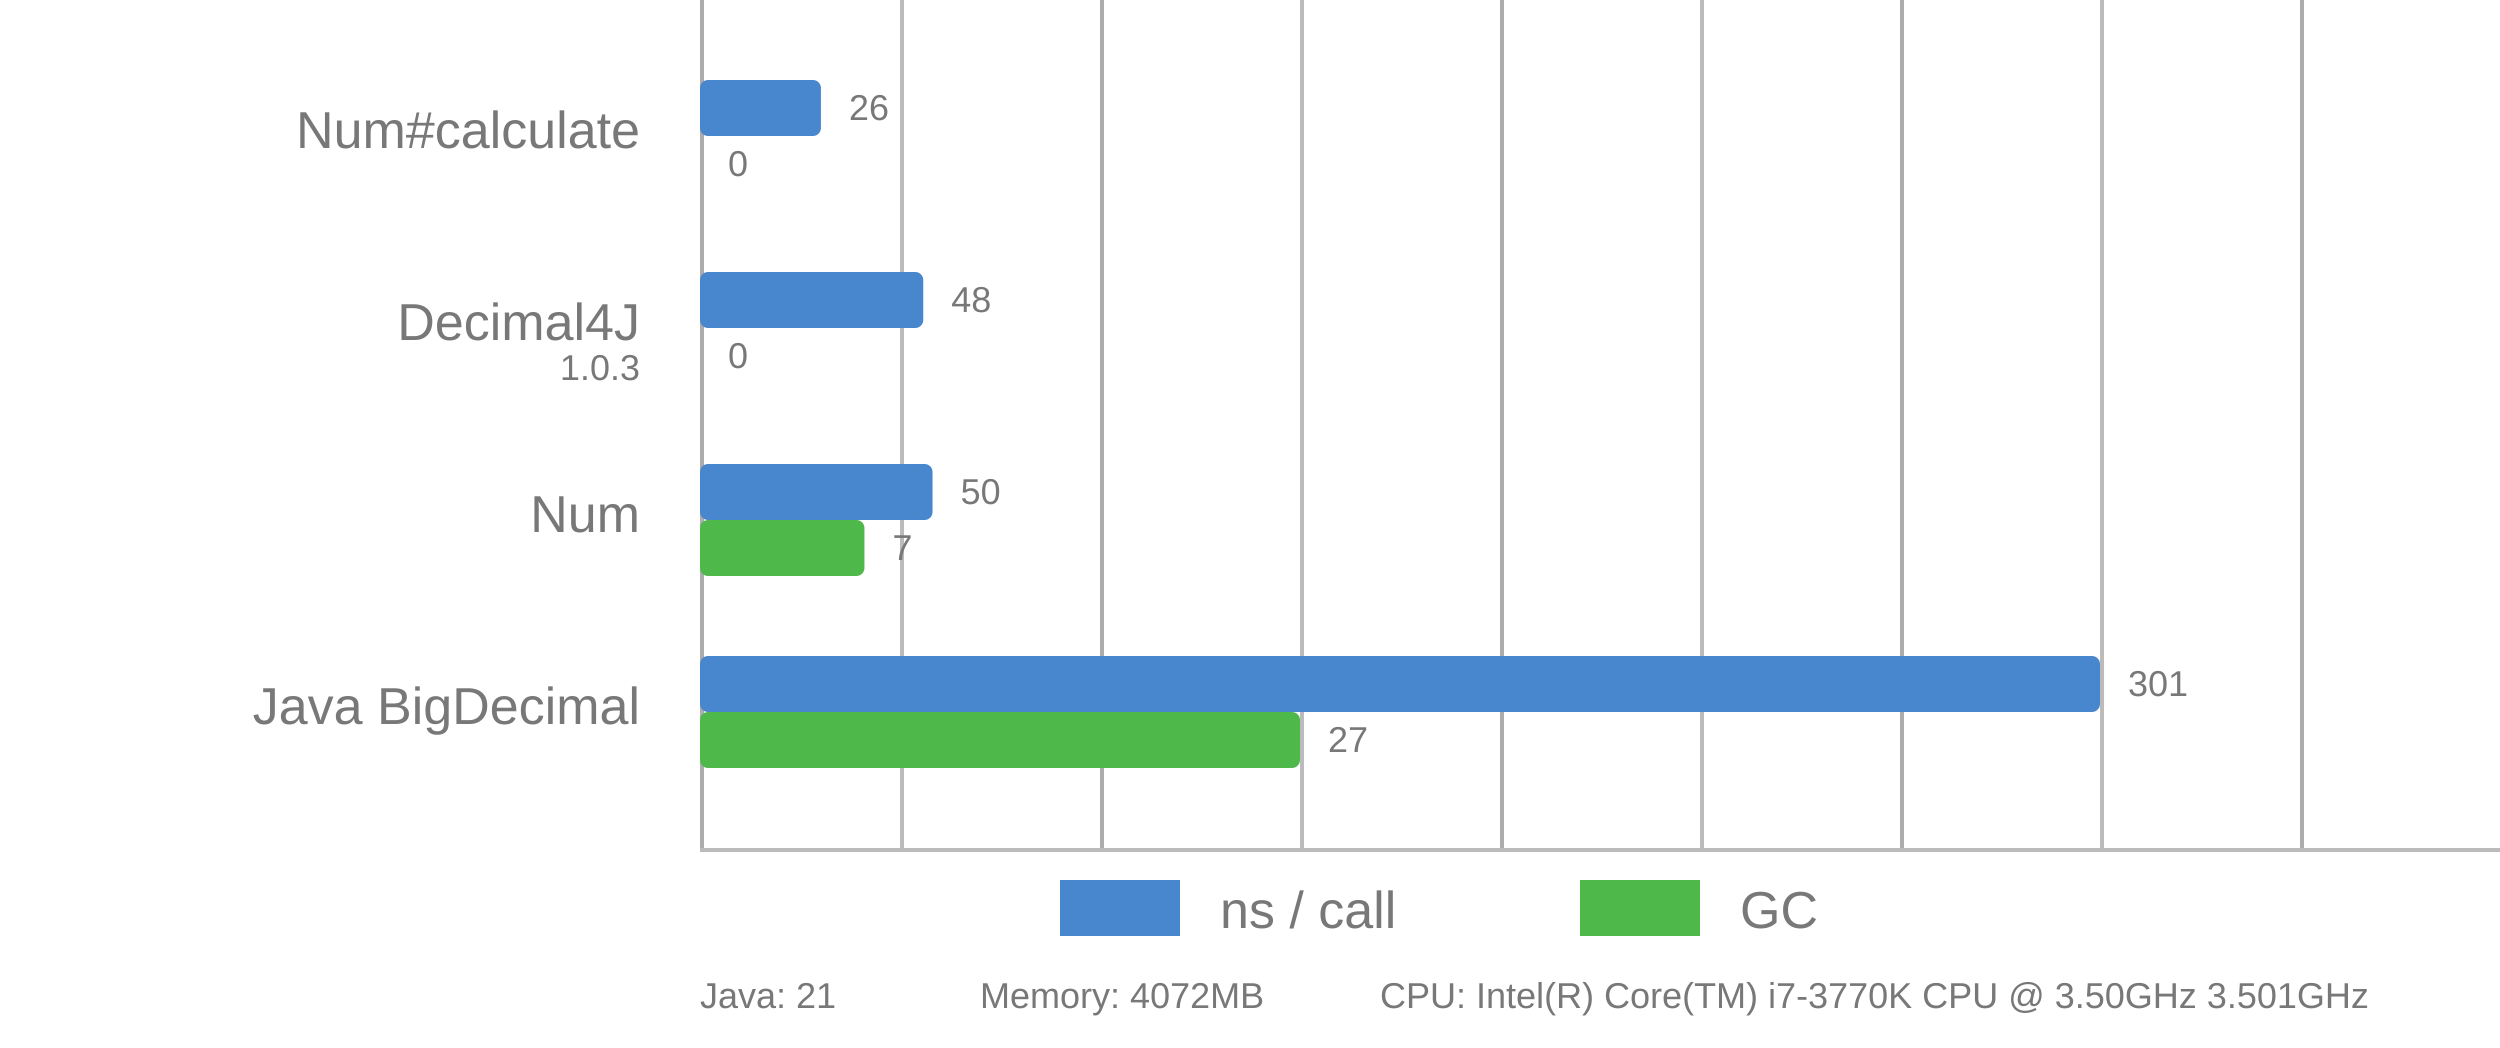
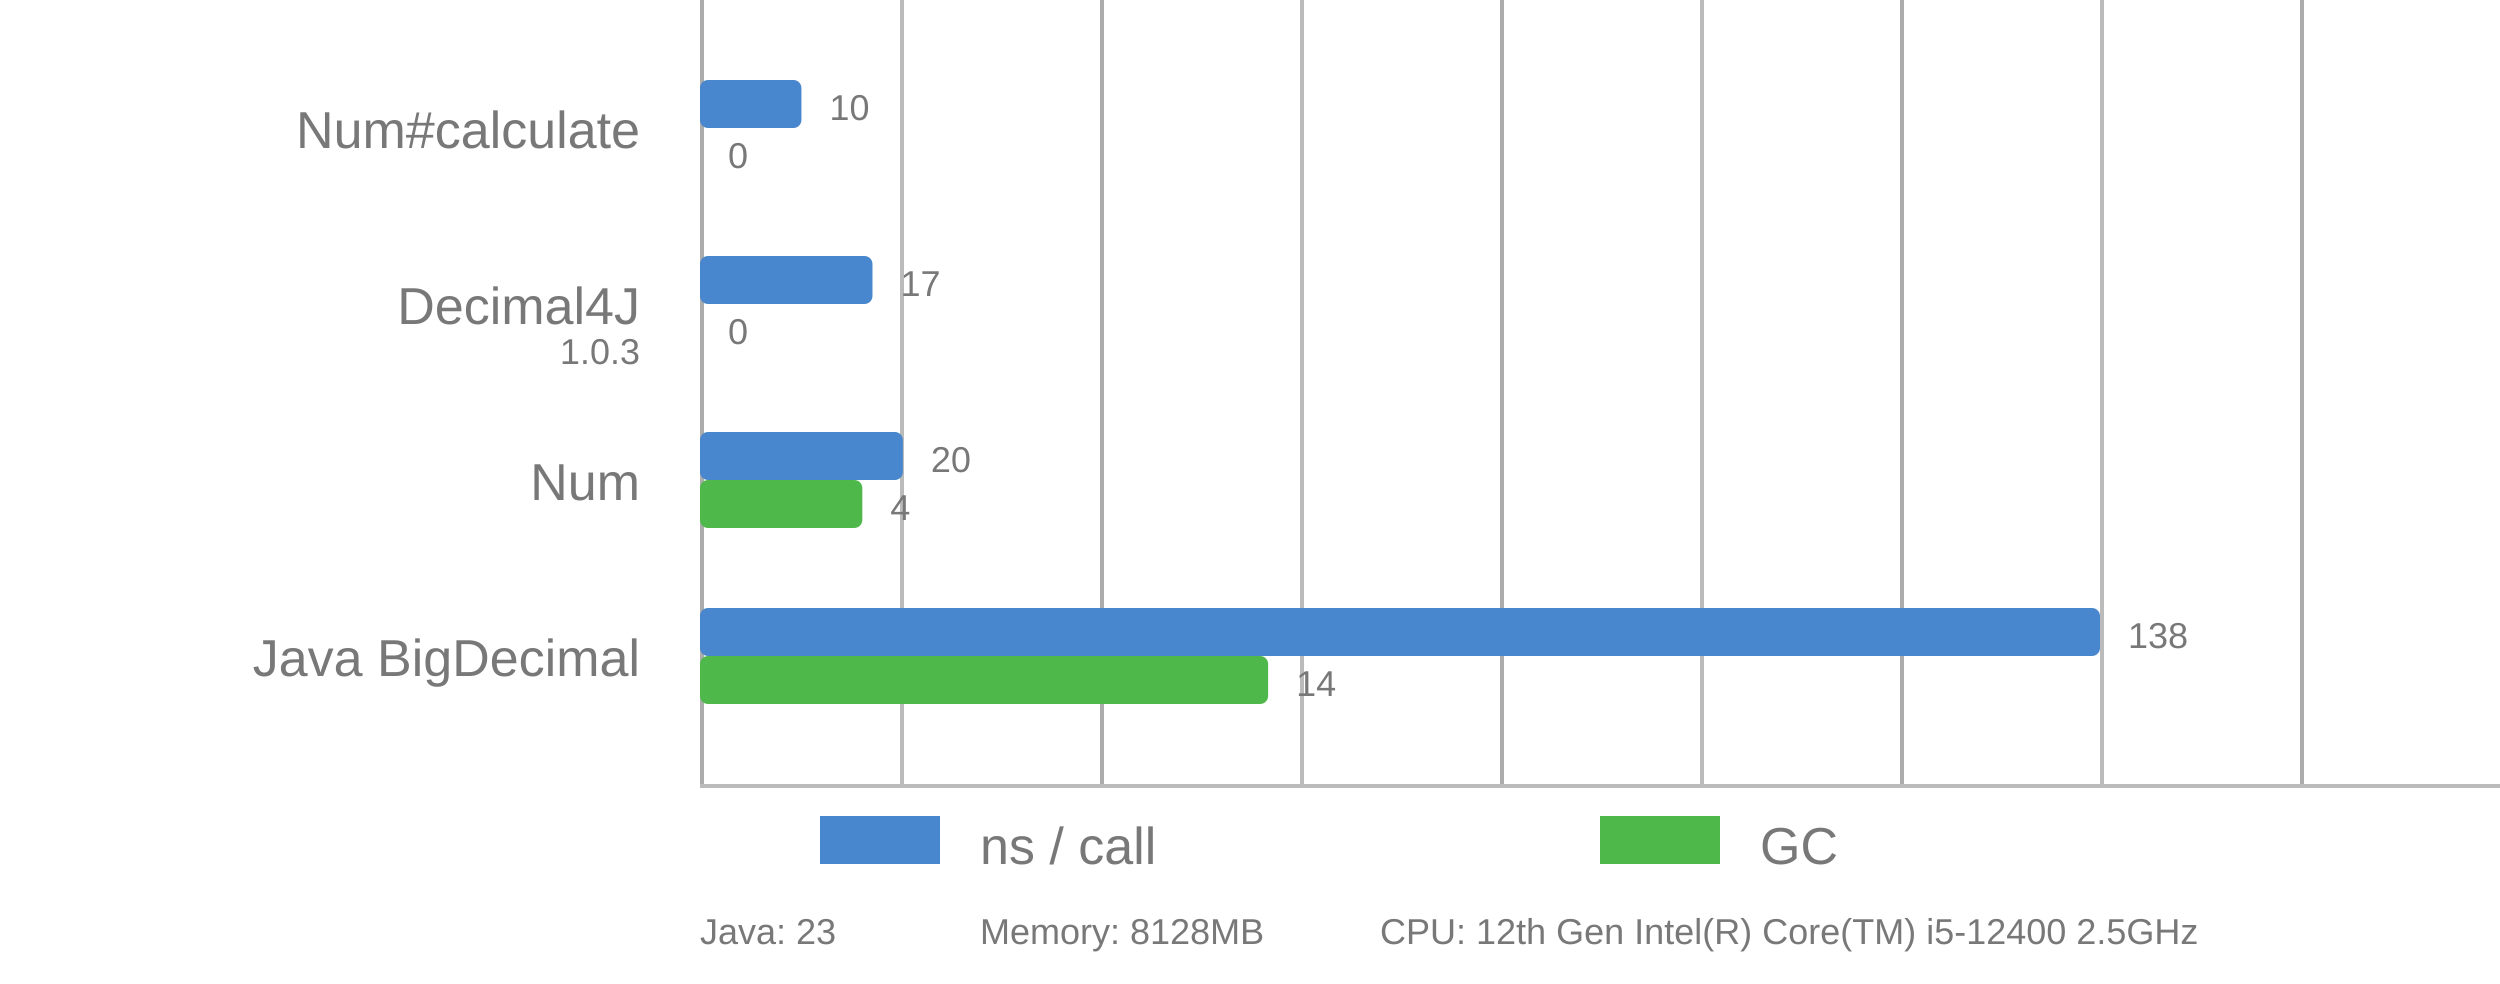
- <svg xmlns="http://www.w3.org/2000/svg" viewBox="0 0 625 262">
+ <svg xmlns="http://www.w3.org/2000/svg" viewBox="0 0 625 246">
  <style>
      text {
          font-family: Arial;
          font-size: 13px;
          fill: #787878;
      }

      .desc {
          font-size: 9px;
      }

      .vline {
          fill: #acacac;
          stroke: none;
          stroke-width: 0;
      }

      .subline {
          fill: #bbb;
          stroke: none;
          stroke-width: 0;
      }

-       .call {
-           fill: #4886CD;
+       .bar {
          stroke-linejoin: round;
-           height: 14px;
-       }
- 
-       .gc {
-           fill: #4FB84B;
-           stroke-linejoin: round;
-           height: 14px;
+           height: 12px;
      }
  </style>
-   <g>
-     <rect x="175" y="0" width="1" height="212" class="vline" />
-     <rect x="275" y="0" width="1" height="212" class="vline" />
-     <rect x="375" y="0" width="1" height="212" class="vline" />
-     <rect x="475" y="0" width="1" height="212" class="vline" />
-     <rect x="575" y="0" width="1" height="212" class="vline" />
-     <rect x="225" y="0" width="1" height="212" class="subline" />
-     <rect x="325" y="0" width="1" height="212" class="subline" />
-     <rect x="425" y="0" width="1" height="212" class="subline" />
-     <rect x="525" y="0" width="1" height="212" class="subline" />
-     <rect x="175" y="212" width="450" height="1" class="subline" />
-     <rect x="265" y="220" width="30" class="call" />
-     <text x="305" y="232">ns / call</text>
-     <rect x="395" y="220" width="30" class="gc" />
-     <text x="435" y="232">GC</text>
-   </g>
-   <rect x="175" y="20" width="30.233" rx="2" ry="2" class="call" />
-   <rect x="175" y="34" width="0" rx="2" ry="2" class="gc" />
+   <rect x="175" y="0" width="1" height="196" class="vline" />
+   <rect x="275" y="0" width="1" height="196" class="vline" />
+   <rect x="375" y="0" width="1" height="196" class="vline" />
+   <rect x="475" y="0" width="1" height="196" class="vline" />
+   <rect x="575" y="0" width="1" height="196" class="vline" />
+   <rect x="225" y="0" width="1" height="196" class="subline" />
+   <rect x="325" y="0" width="1" height="196" class="subline" />
+   <rect x="425" y="0" width="1" height="196" class="subline" />
+   <rect x="525" y="0" width="1" height="196" class="subline" />
+   <rect x="175" y="196" width="450" height="1" class="subline" />
+   <rect x="205" y="204" width="30" fill="#4886CD" class="bar" />
+   <text x="245" y="216">ns / call</text>
+   <rect x="400" y="204" width="30" fill="#4FB84B" class="bar" />
+   <text x="440" y="216">GC</text>
  <text x="160" y="37" text-anchor="end">Num#calculate</text>
  <text x="160" y="47" text-anchor="end" class="desc" />
-   <text x="212.233" y="30" class="desc">26</text>
-   <text x="182" y="44" class="desc">0</text>
-   <rect x="175" y="68" width="55.814" rx="2" ry="2" class="call" />
-   <rect x="175" y="82" width="0" rx="2" ry="2" class="gc" />
-   <text x="160" y="85" text-anchor="end">Decimal4J</text>
-   <text x="160" y="95" text-anchor="end" class="desc">1.0.3</text>
-   <text x="237.814" y="78" class="desc">48</text>
-   <text x="182" y="92" class="desc">0</text>
-   <rect x="175" y="116" width="58.14" rx="2" ry="2" class="call" />
-   <rect x="175" y="130" width="41.111" rx="2" ry="2" class="gc" />
-   <text x="160" y="133" text-anchor="end">Num</text>
-   <text x="160" y="143" text-anchor="end" class="desc" />
-   <text x="240.14" y="126" class="desc">50</text>
-   <text x="223.111" y="140" class="desc">7</text>
-   <rect x="175" y="164" width="350" rx="2" ry="2" class="call" />
-   <rect x="175" y="178" width="150" rx="2" ry="2" class="gc" />
-   <text x="160" y="181" text-anchor="end">Java BigDecimal</text>
-   <text x="160" y="191" text-anchor="end" class="desc" />
-   <text x="532" y="174" class="desc">301</text>
-   <text x="332" y="188" class="desc">27</text>
-   <text x="175" y="252" class="desc">Java: 21</text>
-   <text x="245" y="252" class="desc">Memory: 4072MB</text>
-   <text x="345" y="252" class="desc">CPU: Intel(R) Core(TM) i7-3770K CPU @ 3.50GHz 3.501GHz</text>
+   <rect x="175" y="20" width="25.36" rx="2" ry="2" fill="#4886CD" class="bar" />
+   <text x="207.36" y="30" class="desc">10</text>
+   <rect x="175" y="32" width="0.00" rx="2" ry="2" fill="#4FB84B" class="bar" />
+   <text x="182.00" y="42" class="desc">0</text>
+   <text x="160" y="81" text-anchor="end">Decimal4J</text>
+   <text x="160" y="91" text-anchor="end" class="desc">1.0.3</text>
+   <rect x="175" y="64" width="43.12" rx="2" ry="2" fill="#4886CD" class="bar" />
+   <text x="225.12" y="74" class="desc">17</text>
+   <rect x="175" y="76" width="0.00" rx="2" ry="2" fill="#4FB84B" class="bar" />
+   <text x="182.00" y="86" class="desc">0</text>
+   <text x="160" y="125" text-anchor="end">Num</text>
+   <text x="160" y="135" text-anchor="end" class="desc" />
+   <rect x="175" y="108" width="50.72" rx="2" ry="2" fill="#4886CD" class="bar" />
+   <text x="232.72" y="118" class="desc">20</text>
+   <rect x="175" y="120" width="40.58" rx="2" ry="2" fill="#4FB84B" class="bar" />
+   <text x="222.58" y="130" class="desc">4</text>
+   <text x="160" y="169" text-anchor="end">Java BigDecimal</text>
+   <text x="160" y="179" text-anchor="end" class="desc" />
+   <rect x="175" y="152" width="350.00" rx="2" ry="2" fill="#4886CD" class="bar" />
+   <text x="532.00" y="162" class="desc">138</text>
+   <rect x="175" y="164" width="142.03" rx="2" ry="2" fill="#4FB84B" class="bar" />
+   <text x="324.03" y="174" class="desc">14</text>
+   <text x="175" y="236" class="desc">Java: 23</text>
+   <text x="245" y="236" class="desc">Memory: 8128MB</text>
+   <text x="345" y="236" class="desc">CPU: 12th Gen Intel(R) Core(TM) i5-12400 2.5GHz</text>
</svg>
